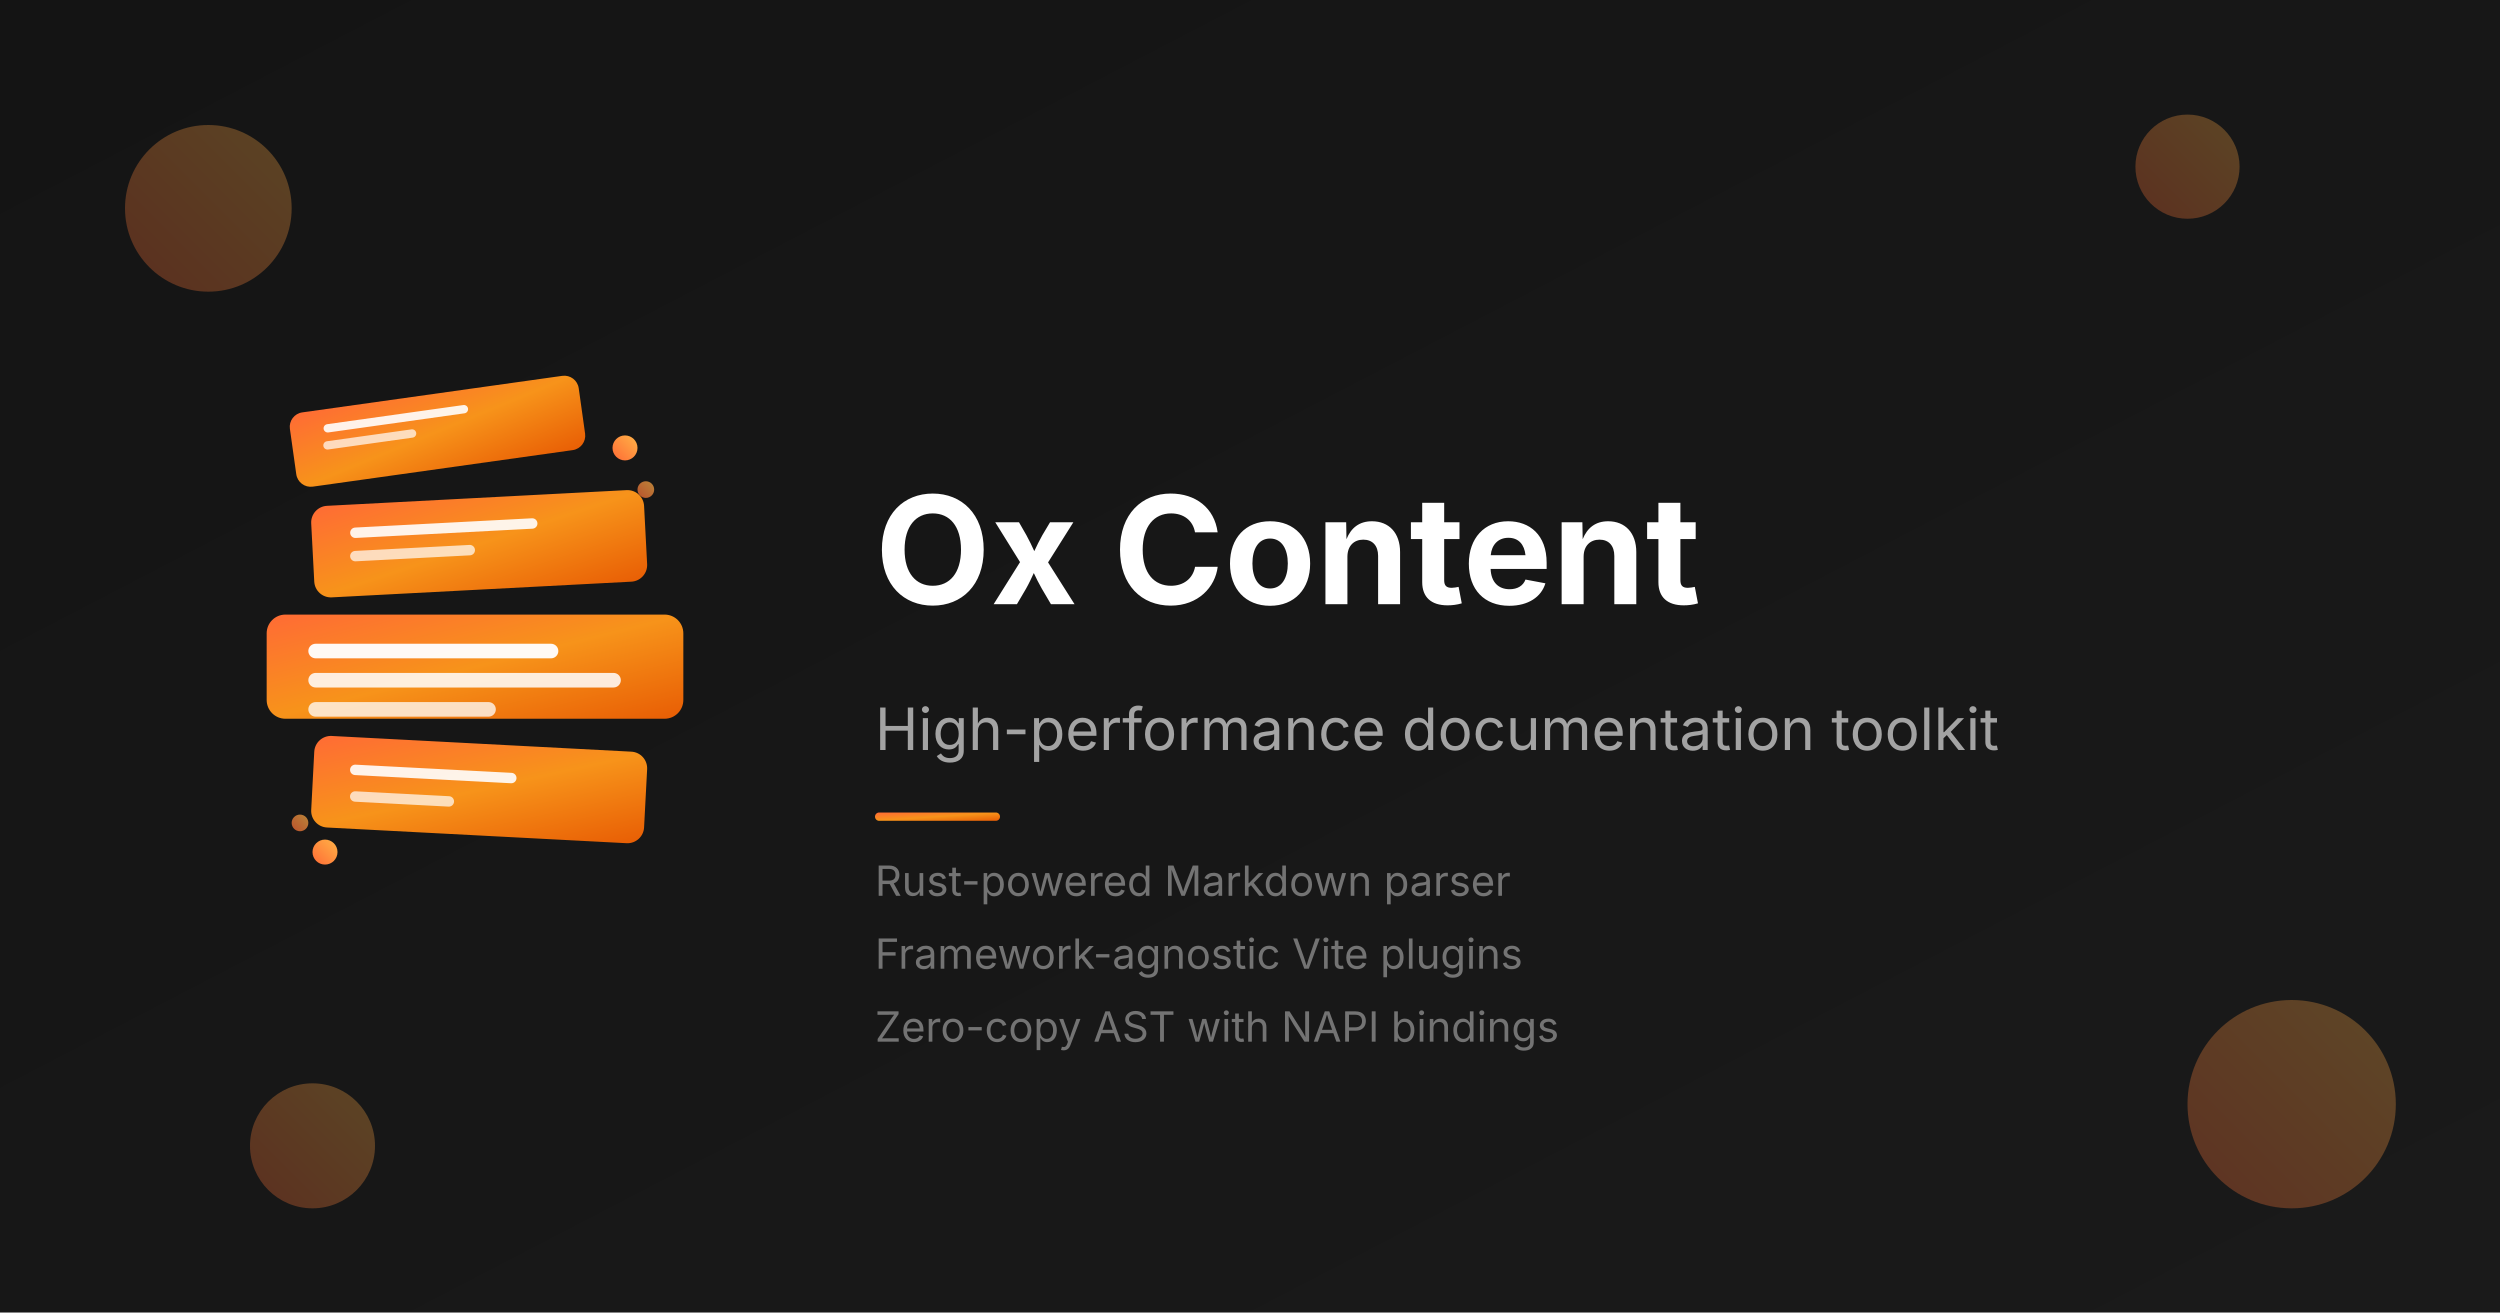
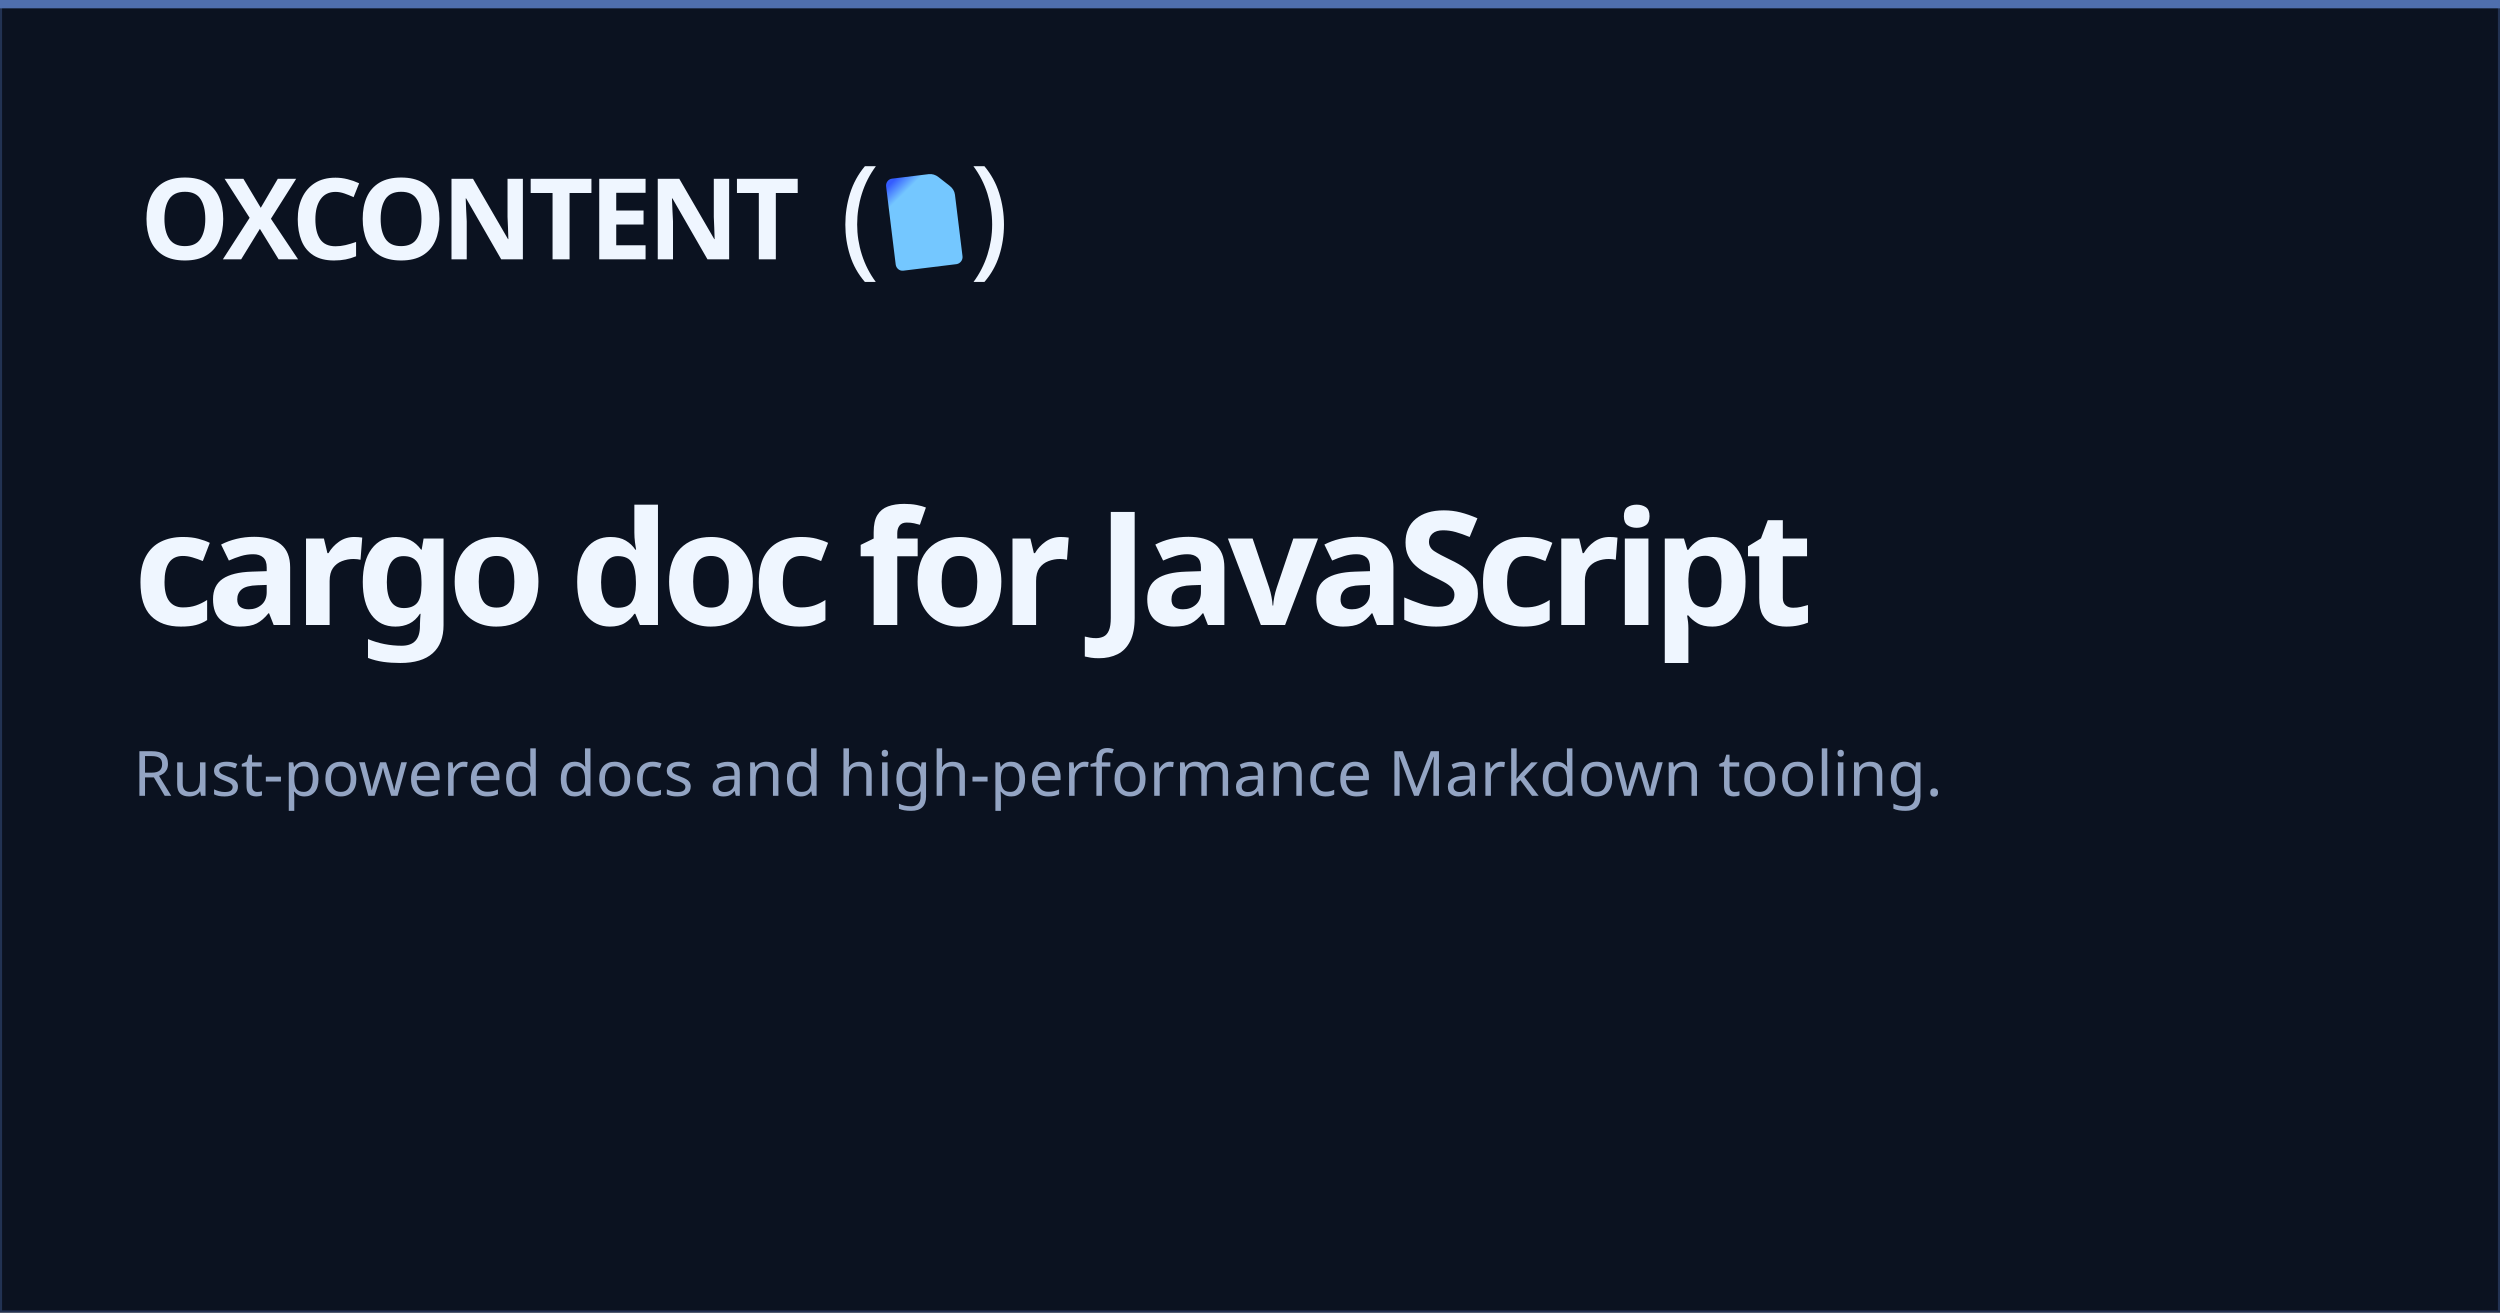
- <svg xmlns="http://www.w3.org/2000/svg" viewBox="0 0 1200 630" width="1200" height="630">
+ <svg xmlns="http://www.w3.org/2000/svg" viewBox="0 0 1200 630" width="1200" height="630" fill="none">
  <defs>
-     <linearGradient id="bgGrad" x1="0%" y1="0%" x2="100%" y2="100%">
-       <stop offset="0%" style="stop-color:#141414" />
-       <stop offset="100%" style="stop-color:#1a1a1a" />
-     </linearGradient>
-     <linearGradient id="oxGrad" x1="0%" y1="0%" x2="100%" y2="100%">
-       <stop offset="0%" style="stop-color:#ff6b35" />
-       <stop offset="50%" style="stop-color:#f7931a" />
-       <stop offset="100%" style="stop-color:#e85d04" />
-     </linearGradient>
-     <linearGradient id="oxGrad2" x1="100%" y1="0%" x2="0%" y2="100%">
-       <stop offset="0%" style="stop-color:#ffb347" />
-       <stop offset="100%" style="stop-color:#ff6b35" />
+     <linearGradient id="ogWordmarkGradient" x1="286" y1="10" x2="320" y2="54" gradientUnits="userSpaceOnUse">
+       <stop offset="0%" stop-color="#355cff" />
+       <stop offset="100%" stop-color="#74c7ff" />
    </linearGradient>
  </defs>
-   <rect width="1200" height="630" fill="url(#bgGrad)" />
-   <g fill="url(#oxGrad2)" opacity="0.3">
-     <circle cx="100" cy="100" r="40" />
-     <circle cx="1100" cy="530" r="50" />
-     <circle cx="1050" cy="80" r="25" />
-     <circle cx="150" cy="550" r="30" />
+   <rect width="1200" height="630" fill="#0b1220" />
+   <rect x="0.5" y="0.5" width="1199" height="629" stroke="#223252" />
+   <rect width="1200" height="4" fill="#4f6fae" />
+   <g transform="translate(64 56) scale(1.5926)">
+     <text x="2" y="43" fill="#eff6ff" font-family="IBM Plex Sans, IBM Plex Mono, Avenir Next, Segoe UI, sans-serif" font-size="34" font-weight="700" letter-spacing="-1.4">
+       OXCONTENT
+     </text>
+     <text x="213" y="43.5" fill="#eff6ff" font-family="IBM Plex Sans, IBM Plex Mono, Avenir Next, Segoe UI, sans-serif" font-size="40" font-weight="400">
+       (
+     </text>
+     <g transform="translate(216 9) scale(0.089) rotate(-7 256 256)">
+       <path d="M161 96H286C298 96 309 101 318 110L352 144C361 153 366 164 366 176V386C366 399 355 410 342 410H161C148 410 138 399 138 386V120C138 107 148 96 161 96Z" fill="url(#ogWordmarkGradient)" />
+     </g>
+     <text x="252" y="43.5" fill="#eff6ff" font-family="IBM Plex Sans, IBM Plex Mono, Avenir Next, Segoe UI, sans-serif" font-size="40" font-weight="400">
+       )
+     </text>
  </g>
-   <g transform="translate(100, 165)">
-     <rect x="40" y="24" width="140" height="36" rx="7" fill="url(#oxGrad)" transform="rotate(-8 110 42)" />
-     <circle cx="200" cy="50" r="6" fill="url(#oxGrad2)" />
-     <circle cx="210" cy="70" r="4" fill="url(#oxGrad2)" opacity="0.7" />
-     <rect x="50" y="74" width="160" height="44" rx="8" fill="url(#oxGrad)" transform="rotate(-3 130 96)" />
-     <rect x="28" y="130" width="200" height="50" rx="9" fill="url(#oxGrad)" />
-     <rect x="50" y="192" width="160" height="44" rx="8" fill="url(#oxGrad)" transform="rotate(3 130 214)" />
-     <circle cx="56" cy="244" r="6" fill="url(#oxGrad2)" />
-     <circle cx="44" cy="230" r="4" fill="url(#oxGrad2)" opacity="0.7" />
-     <g fill="#fff">
-       <rect x="55" y="34" width="70" height="4" rx="2" transform="rotate(-8 90 36)" opacity="0.9" />
-       <rect x="55" y="44" width="45" height="4" rx="2" transform="rotate(-8 77 46)" opacity="0.7" />
-       <rect x="68" y="86" width="90" height="5" rx="2.5" transform="rotate(-3 113 88)" opacity="0.9" />
-       <rect x="68" y="98" width="60" height="5" rx="2.5" transform="rotate(-3 98 100)" opacity="0.7" />
-       <rect x="48" y="144" width="120" height="7" rx="3.5" opacity="0.95" />
-       <rect x="48" y="158" width="150" height="7" rx="3.5" opacity="0.85" />
-       <rect x="48" y="172" width="90" height="7" rx="3.5" opacity="0.75" />
-       <rect x="68" y="204" width="80" height="5" rx="2.5" transform="rotate(3 108 206)" opacity="0.9" />
-       <rect x="68" y="216" width="50" height="5" rx="2.5" transform="rotate(3 93 218)" opacity="0.7" />
-     </g>
-   </g>
-   <text x="420" y="290" font-family="system-ui, -apple-system, sans-serif" font-size="72" font-weight="700" fill="#ffffff">
-     Ox Content
+   <text x="64" y="300" fill="#eff6ff" font-family="IBM Plex Sans, Avenir Next, Segoe UI, sans-serif" font-size="76" font-weight="700" letter-spacing="-4">
+     cargo doc for JavaScript
  </text>
-   <text x="420" y="360" font-family="system-ui, -apple-system, sans-serif" font-size="28" fill="#a3a3a3">
-     High-performance documentation toolkit
+   <text x="64" y="382" fill="#93a4c3" font-family="IBM Plex Sans, Avenir Next, Segoe UI, sans-serif" font-size="30">
+     Rust-powered docs and high-performance Markdown tooling.
  </text>
-   <g font-family="system-ui, -apple-system, sans-serif" font-size="20" fill="#737373">
-     <text x="420" y="430">Rust-powered Markdown parser</text>
-     <text x="420" y="465">Framework-agnostic Vite plugins</text>
-     <text x="420" y="500">Zero-copy AST with NAPI bindings</text>
-   </g>
-   <rect x="420" y="390" width="60" height="4" rx="2" fill="url(#oxGrad)" />
</svg>
